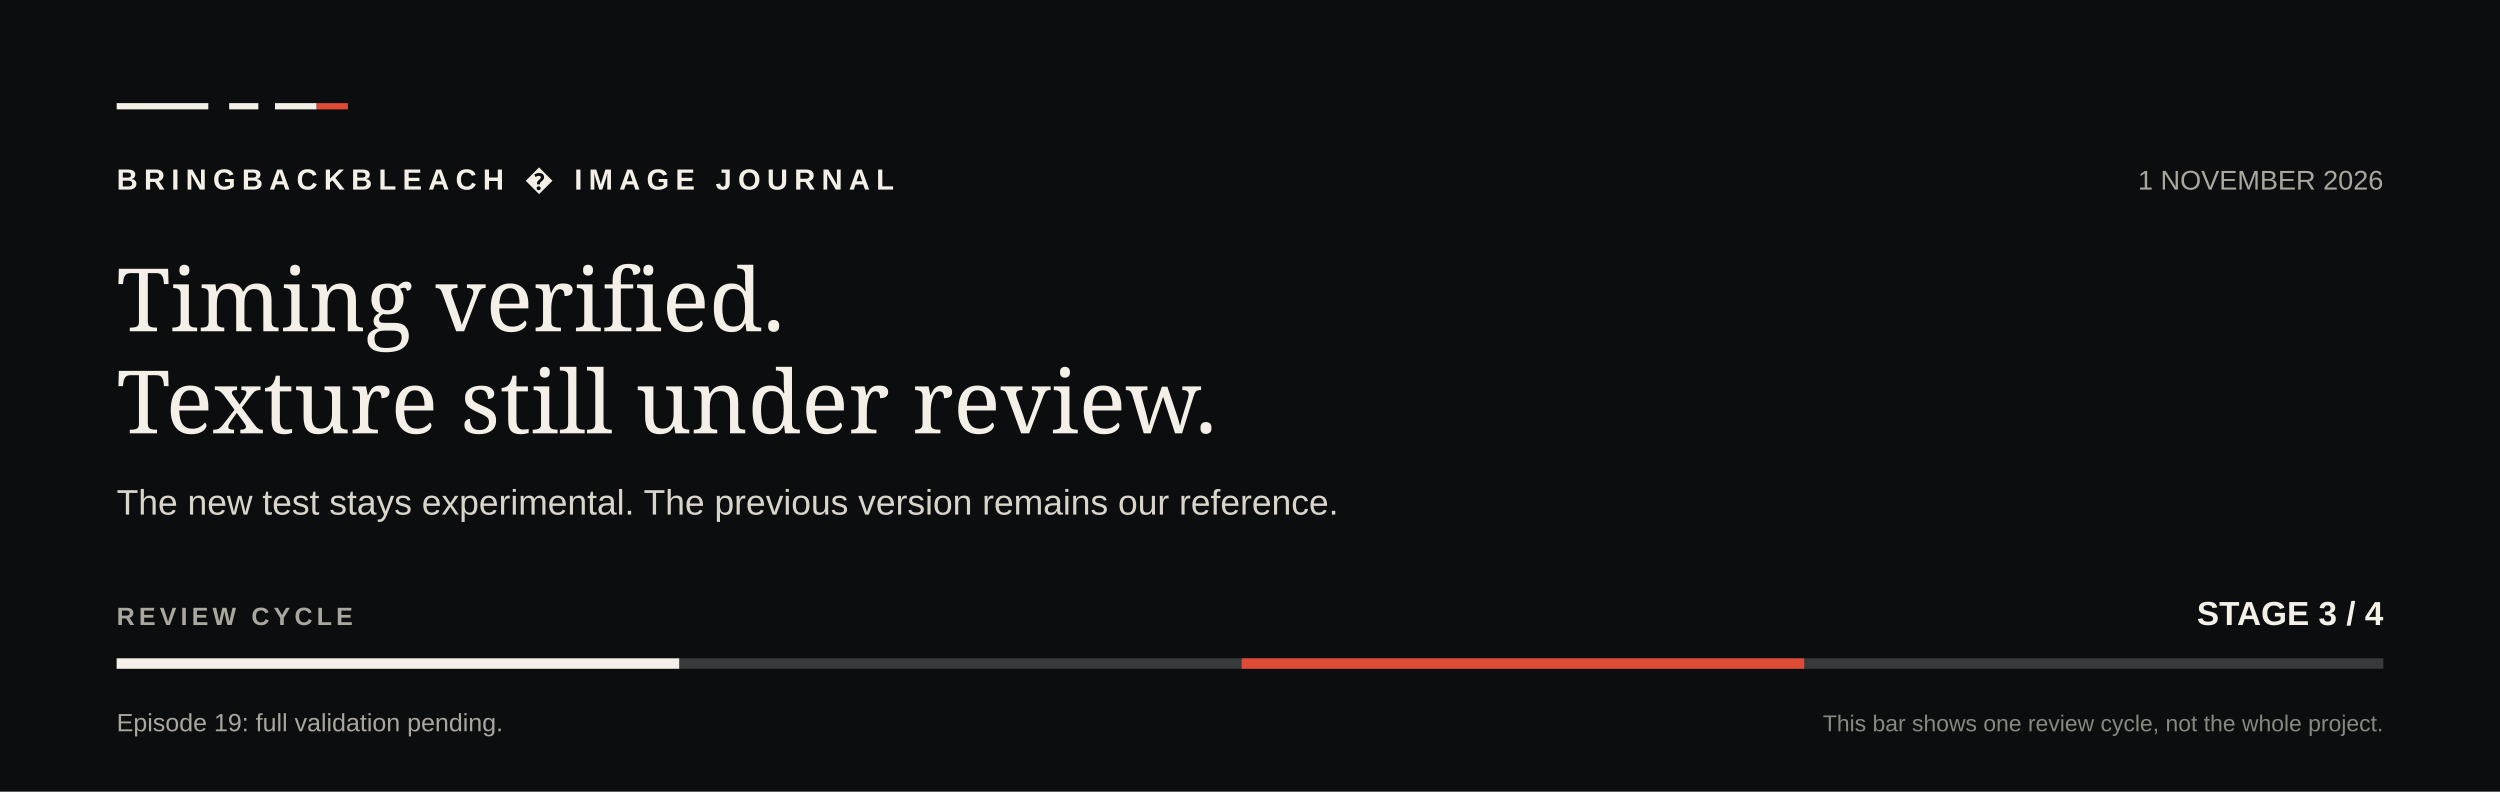
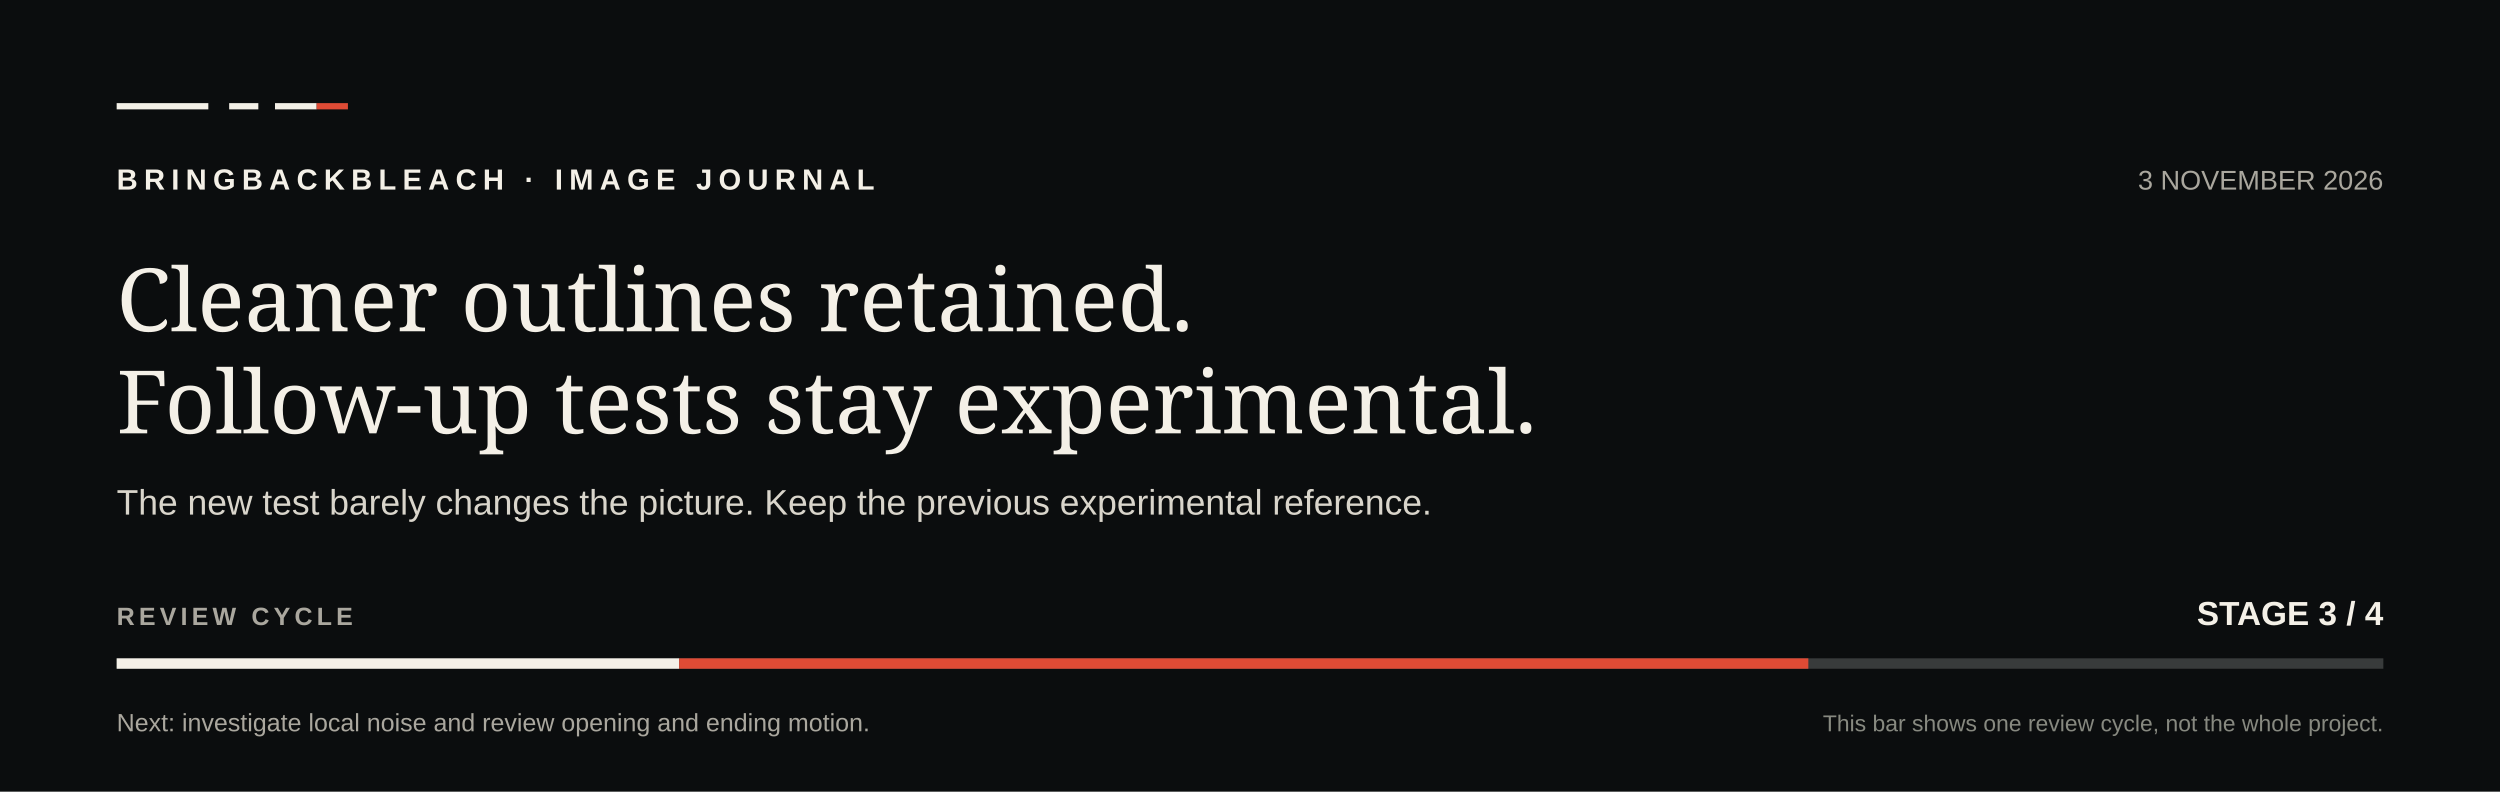
<svg xmlns="http://www.w3.org/2000/svg" width="1200" height="380" viewBox="0 0 1200 380" role="img" aria-labelledby="title description">
  <rect width="1200" height="380" fill="#0b0d0e" />
  <path d="M56 51h44M110 51h14M132 51h20" stroke="#f4f0e7" stroke-width="3" />
  <path d="M152 51h15" stroke="#df4b35" stroke-width="3" />
-   <text x="56" y="91" fill="#f4f0e7" font-family="Arial,sans-serif" font-size="14" font-weight="700" letter-spacing="3">BRINGBACKBLEACH � IMAGE JOURNAL</text>
-   <text x="1144" y="91" fill="#aaa79e" font-family="Arial,sans-serif" font-size="13" text-anchor="end">1 NOVEMBER 2026</text>
-   <text x="56" y="159" fill="#f4f0e7" font-family="Georgia,serif" font-size="42">Timing verified.</text>
-   <text x="56" y="208" fill="#f4f0e7" font-family="Georgia,serif" font-size="42">Texture still under review.</text>
-   <text x="56" y="247" fill="#d9d5cb" font-family="Arial,sans-serif" font-size="17">The new test stays experimental. The previous version remains our reference.</text>
+   <text x="56" y="91" fill="#f4f0e7" font-family="Arial,sans-serif" font-size="14" font-weight="700" letter-spacing="3">BRINGBACKBLEACH · IMAGE JOURNAL</text>
+   <text x="1144" y="91" fill="#aaa79e" font-family="Arial,sans-serif" font-size="13" text-anchor="end">3 NOVEMBER 2026</text>
+   <text x="56" y="159" fill="#f4f0e7" font-family="Georgia,serif" font-size="42">Cleaner outlines retained.</text>
+   <text x="56" y="208" fill="#f4f0e7" font-family="Georgia,serif" font-size="42">Follow-up tests stay experimental.</text>
+   <text x="56" y="247" fill="#d9d5cb" font-family="Arial,sans-serif" font-size="17">The new test barely changes the picture. Keep the previous experimental reference.</text>
  <text x="56" y="300" fill="#aaa79e" font-family="Arial,sans-serif" font-size="12" font-weight="700" letter-spacing="2">REVIEW CYCLE</text>
  <text x="1144" y="300" fill="#f4f0e7" font-family="Arial,sans-serif" font-size="16" font-weight="700" text-anchor="end">STAGE 3 / 4</text>
  <rect x="56" y="316" width="1088" height="5" fill="#383b3b" />
  <rect x="56" y="316" width="270" height="5" fill="#f4f0e7" />
-   <rect x="596" y="316" width="270" height="5" fill="#df4b35" />
-   <text x="56" y="351" fill="#aaa79e" font-family="Arial,sans-serif" font-size="12">Episode 19: full validation pending.</text>
+   <rect x="326" y="316" width="542" height="5" fill="#df4b35" />
+   <text x="56" y="351" fill="#aaa79e" font-family="Arial,sans-serif" font-size="12">Next: investigate local noise and review opening and ending motion.</text>
  <text x="1144" y="351" fill="#878980" font-family="Arial,sans-serif" font-size="11" text-anchor="end">This bar shows one review cycle, not the whole project.</text>
</svg>
